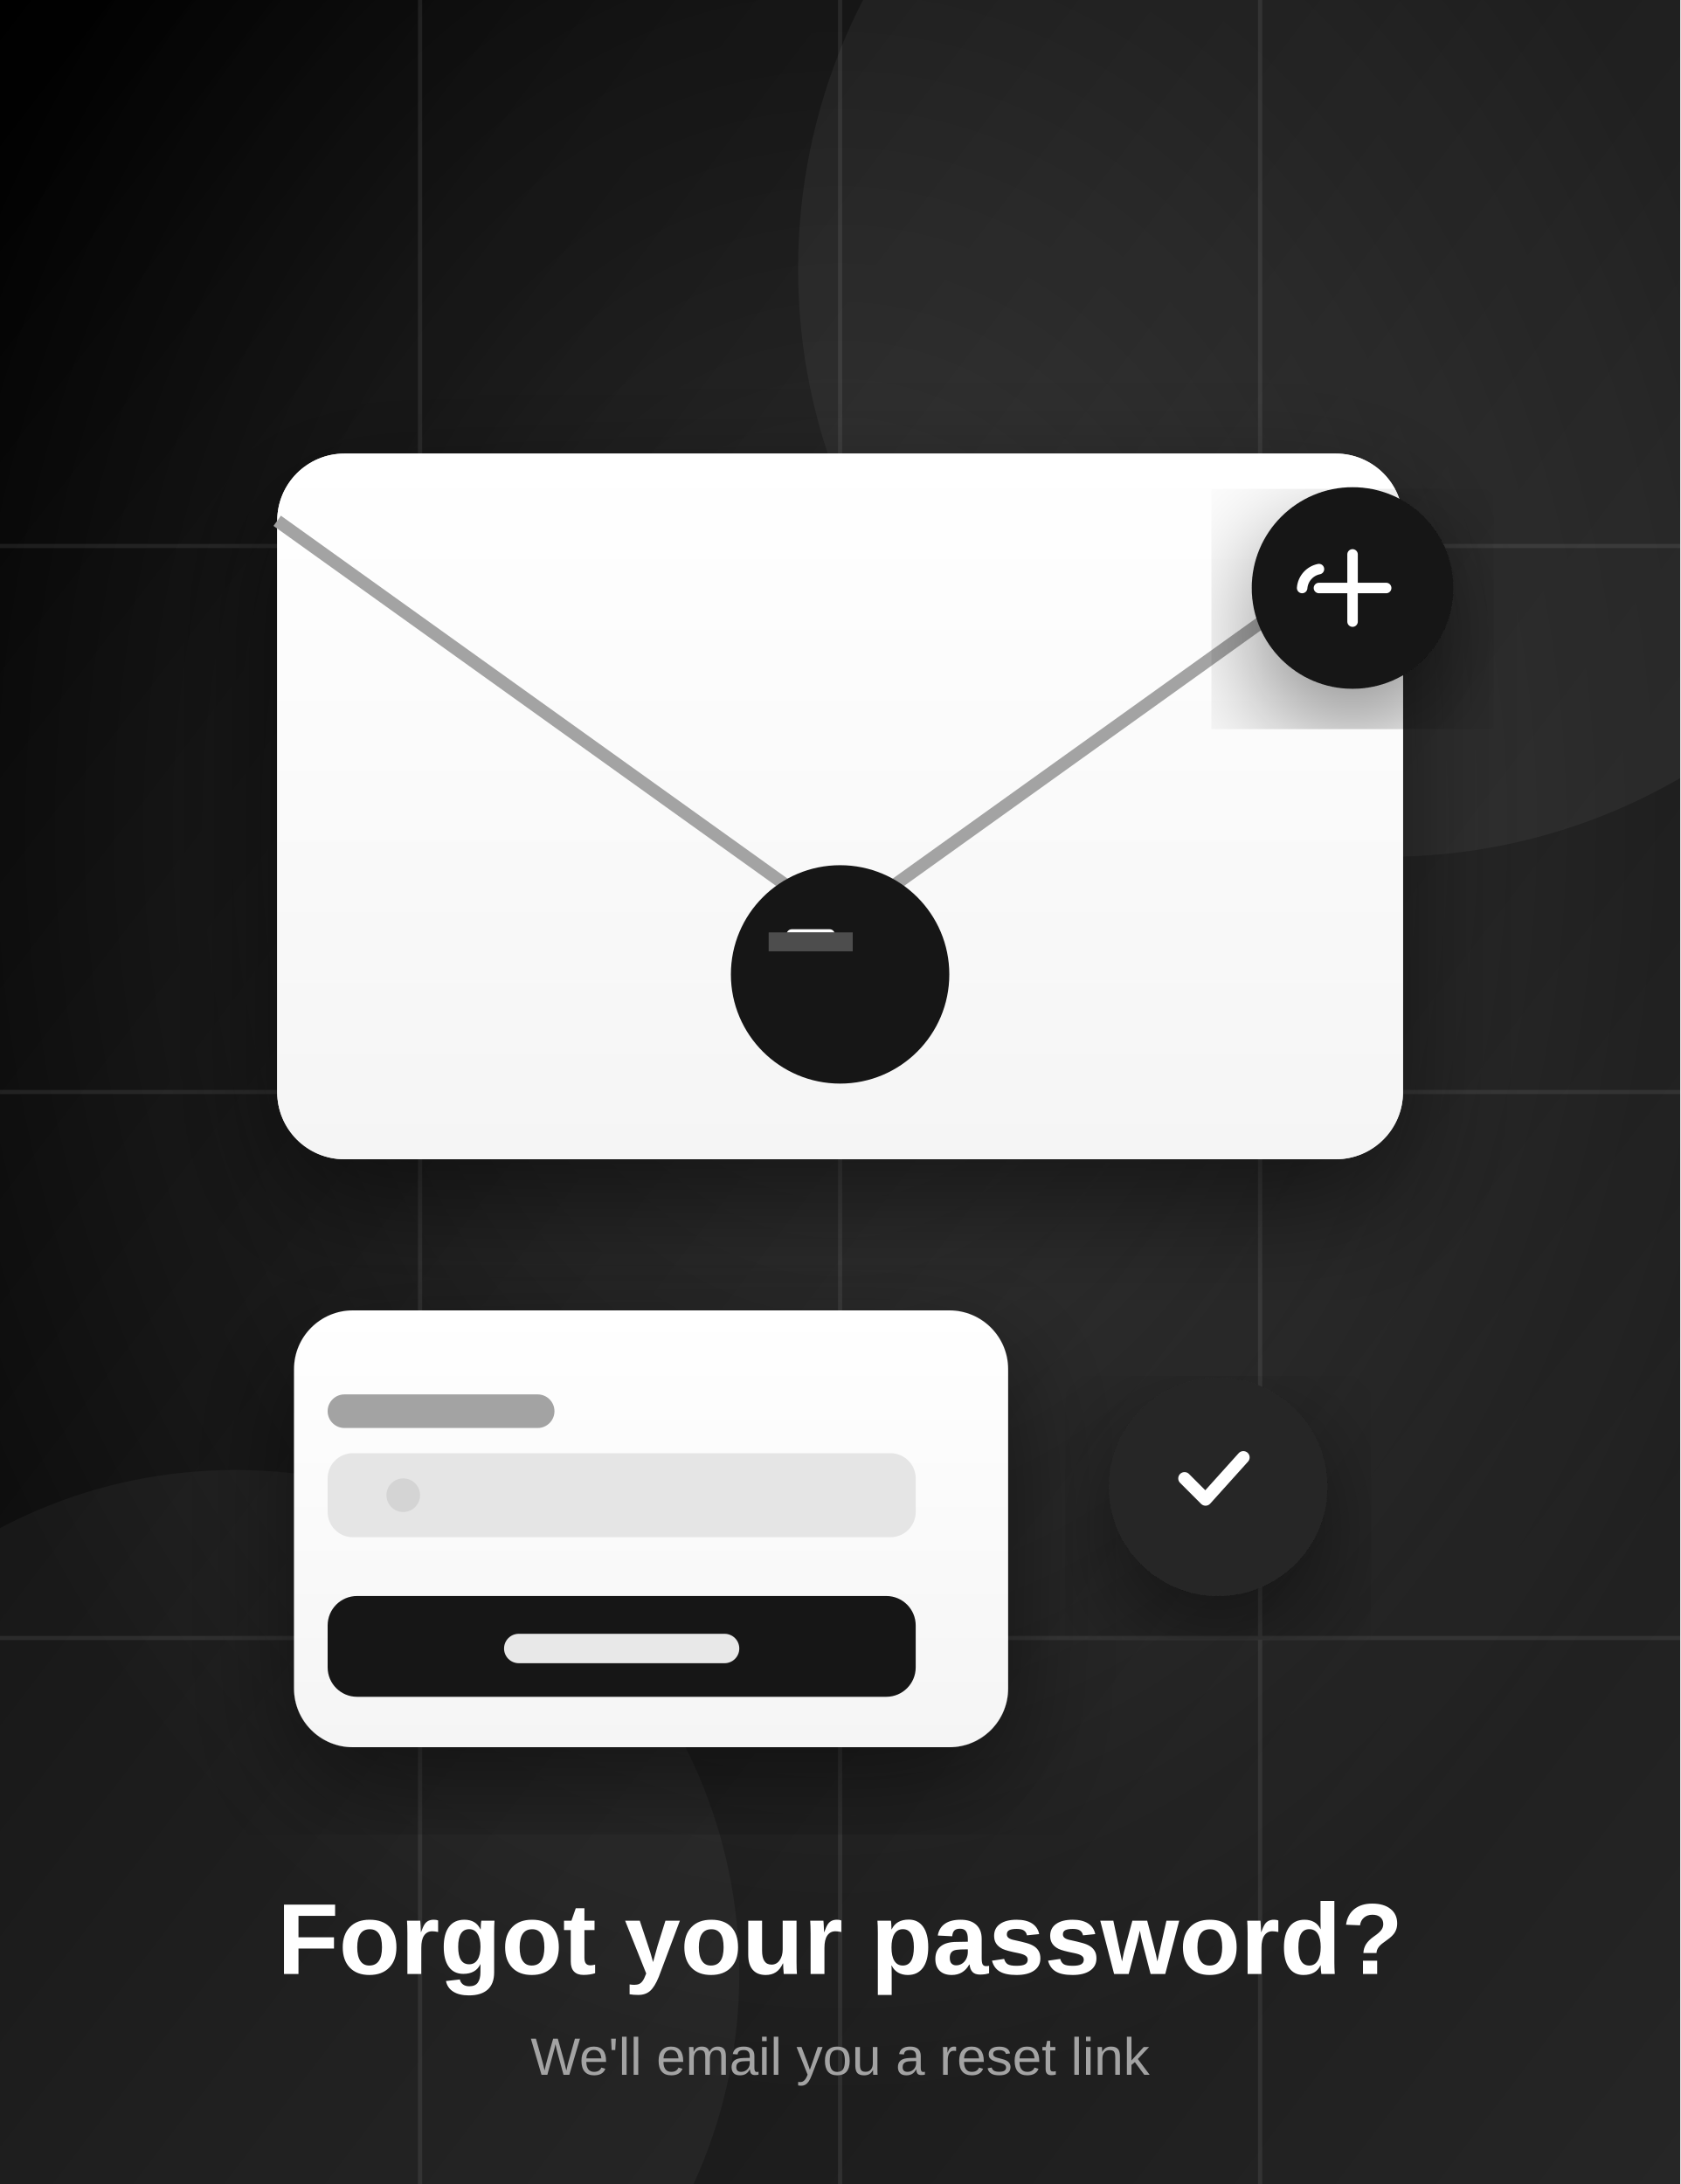
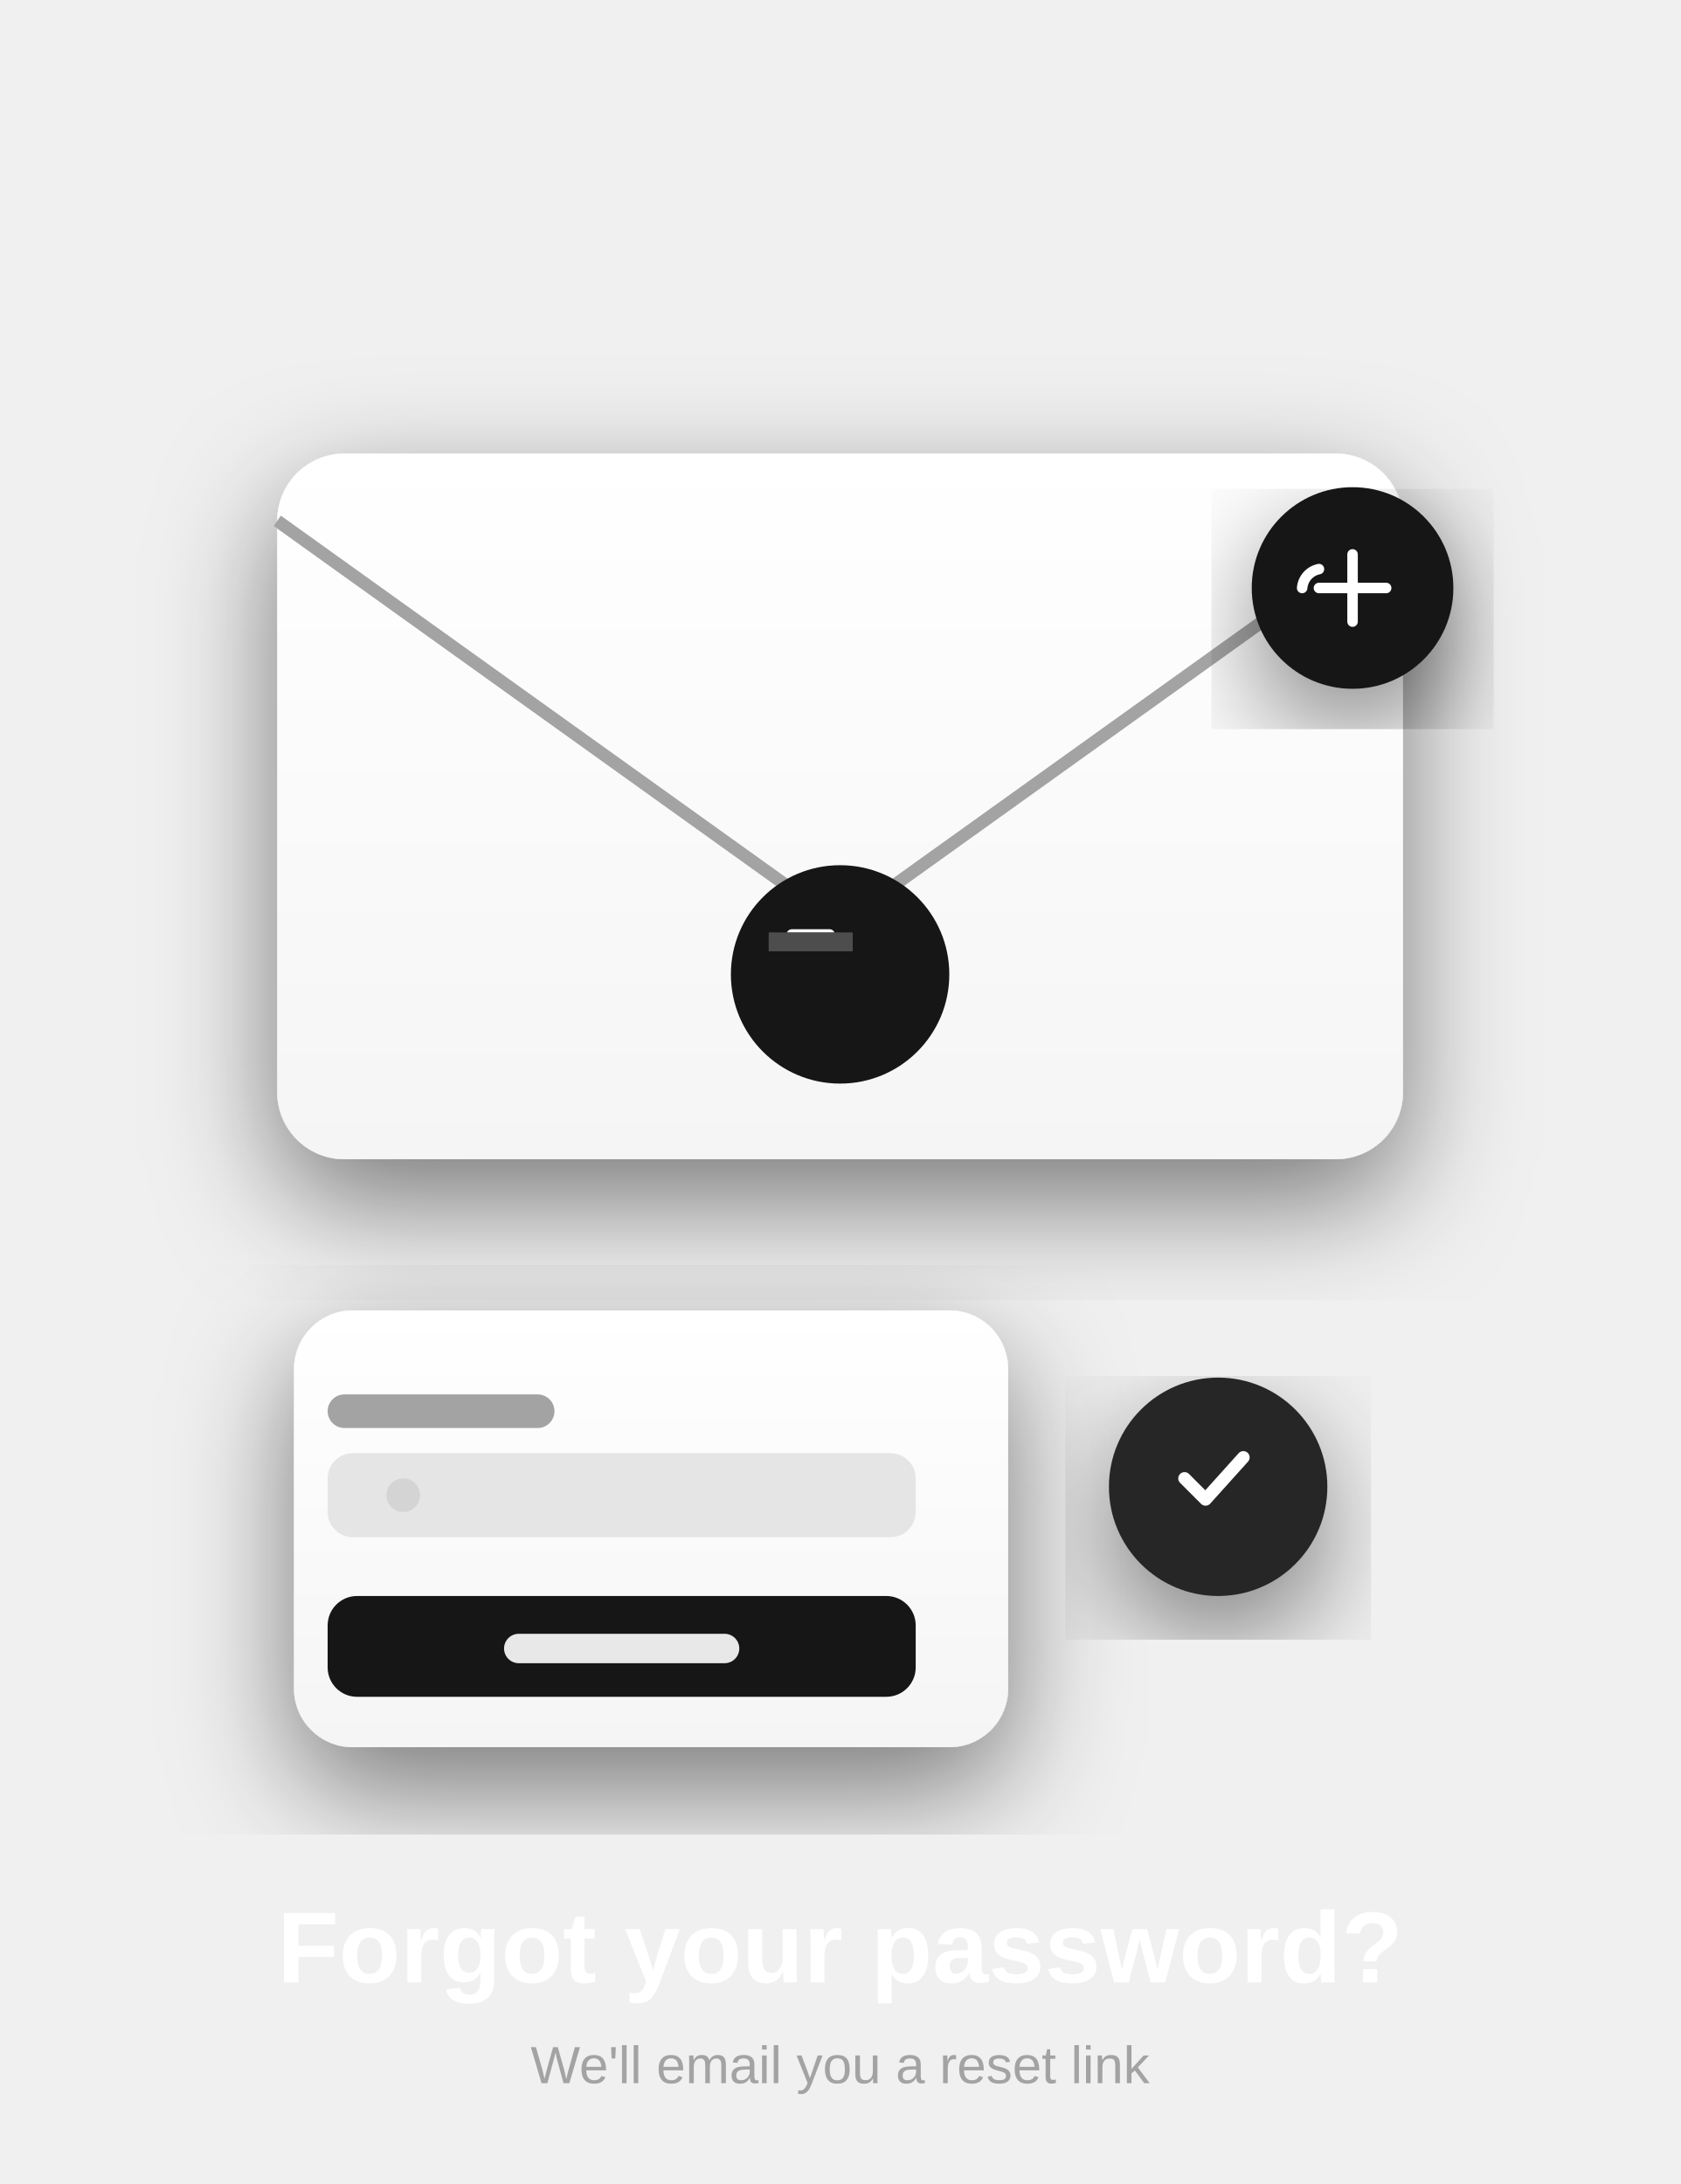
- <svg xmlns="http://www.w3.org/2000/svg" viewBox="0 0 400 520" preserveAspectRatio="xMidYMid slice">
+ <svg xmlns="http://www.w3.org/2000/svg" viewBox="0 0 400 520" preserveAspectRatio="xMidYMid meet">
  <defs>
-     <linearGradient id="bg" x1="0" y1="0" x2="1" y2="1">
-       <stop offset="0" stop-color="#000000" />
-       <stop offset="0.55" stop-color="#171717" />
-       <stop offset="1" stop-color="#262626" />
-     </linearGradient>
    <linearGradient id="card" x1="0" y1="0" x2="0" y2="1">
      <stop offset="0" stop-color="#ffffff" />
      <stop offset="1" stop-color="#f5f5f5" />
    </linearGradient>
    <filter id="shadow" x="-20%" y="-20%" width="140%" height="140%">
      <feDropShadow dx="0" dy="10" stdDeviation="14" flood-color="#000000" flood-opacity="0.5" />
    </filter>
-     <radialGradient id="glow" cx="50%" cy="38%" r="58%">
-       <stop offset="0" stop-color="#ffffff" stop-opacity="0.13" />
-       <stop offset="1" stop-color="#ffffff" stop-opacity="0" />
-     </radialGradient>
  </defs>
-   <rect width="400" height="520" fill="url(#bg)" />
-   <rect width="400" height="520" fill="url(#glow)" />
-   <circle cx="330" cy="64" r="140" fill="#ffffff" opacity="0.05" />
-   <circle cx="56" cy="470" r="120" fill="#ffffff" opacity="0.04" />
-   <g opacity="0.08" stroke="#ffffff" stroke-width="1">
-     <line x1="0" y1="130" x2="400" y2="130" />
-     <line x1="0" y1="260" x2="400" y2="260" />
-     <line x1="0" y1="390" x2="400" y2="390" />
-     <line x1="100" y1="0" x2="100" y2="520" />
-     <line x1="200" y1="0" x2="200" y2="520" />
-     <line x1="300" y1="0" x2="300" y2="520" />
-   </g>
  <g filter="url(#shadow)">
-     <rect x="66" y="108" width="268" height="168" rx="16" fill="#ffffff" />
    <rect x="66" y="108" width="268" height="168" rx="16" fill="url(#card)" />
    <path d="M66 124l134 96 134-96" stroke="#a3a3a3" stroke-width="3" fill="none" />
    <circle cx="200" cy="232" r="26" fill="#171717" />
    <rect x="186" y="220" width="14" height="11" rx="2.5" fill="#ffffff" stroke="#171717" stroke-width="2.5" />
    <rect x="183" y="222" width="20" height="15" rx="3.5" fill="#171717" />
    <rect x="183" y="222" width="20" height="4.5" fill="#737373" opacity="0.6" />
  </g>
  <g filter="url(#shadow)">
    <circle cx="322" cy="140" r="24" fill="#171717" />
    <path d="M314 140h16M322 132v16M310 140a5 5 0 014-4.5" stroke="#ffffff" stroke-width="2.5" fill="none" stroke-linecap="round" stroke-linejoin="round" />
  </g>
  <g filter="url(#shadow)">
    <rect x="70" y="312" width="170" height="104" rx="14" fill="url(#card)" />
    <rect x="78" y="332" width="54" height="8" rx="4" fill="#a3a3a3" />
    <rect x="78" y="346" width="140" height="20" rx="6" fill="#e5e5e5" />
    <circle cx="96" cy="356" r="4" fill="#d4d4d4" />
    <rect x="78" y="380" width="140" height="24" rx="7" fill="#171717" />
    <rect x="120" y="389" width="56" height="7" rx="3.5" fill="#ffffff" opacity="0.9" />
  </g>
  <g filter="url(#shadow)">
    <circle cx="290" cy="354" r="26" fill="#262626" />
    <path d="M282 352l5 5 9-10m0 0" stroke="#ffffff" stroke-width="3" fill="none" stroke-linecap="round" stroke-linejoin="round" />
  </g>
-   <text x="200" y="470" text-anchor="middle" font-family="Arial, sans-serif" font-size="24" font-weight="700" fill="#ffffff">Forgot your password?</text>
-   <text x="200" y="494" text-anchor="middle" font-family="Arial, sans-serif" font-size="12.5" fill="#a3a3a3">We'll email you a reset link</text>
+   <text x="200" y="472" text-anchor="middle" font-family="Arial, sans-serif" font-size="24" font-weight="700" fill="#ffffff">Forgot your password?</text>
+   <text x="200" y="496" text-anchor="middle" font-family="Arial, sans-serif" font-size="12.5" fill="#a3a3a3">We'll email you a reset link</text>
</svg>
